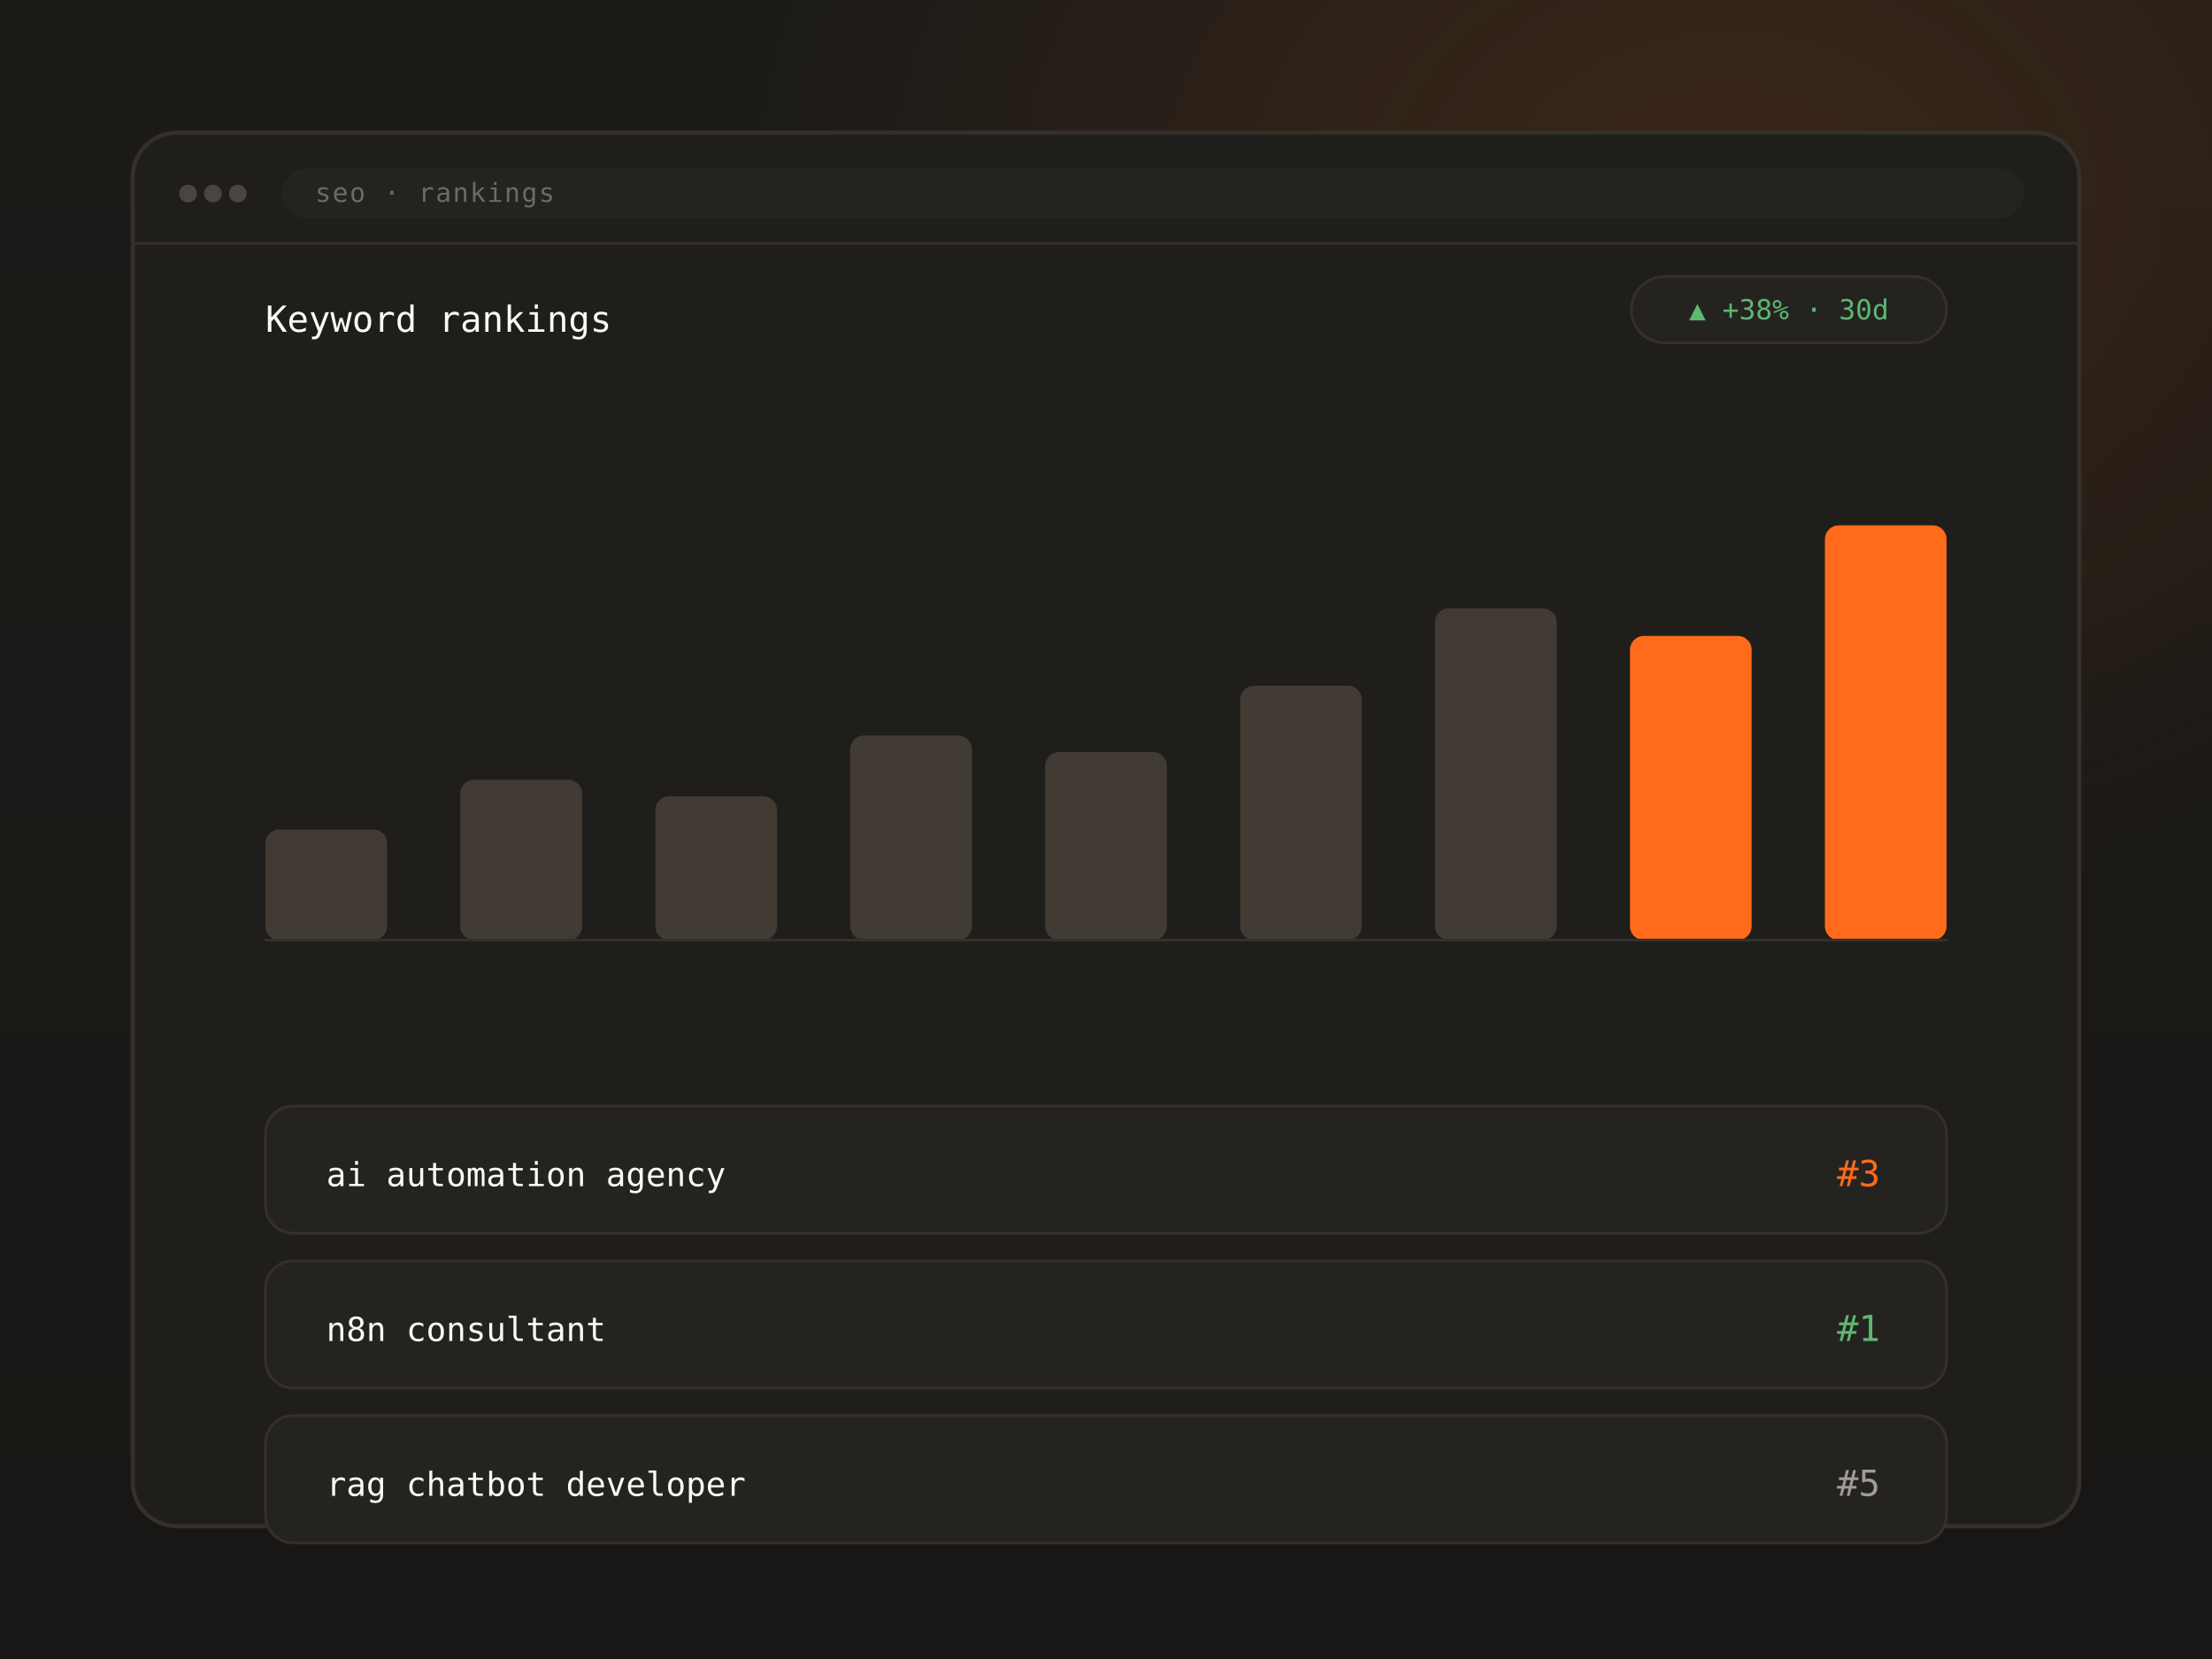
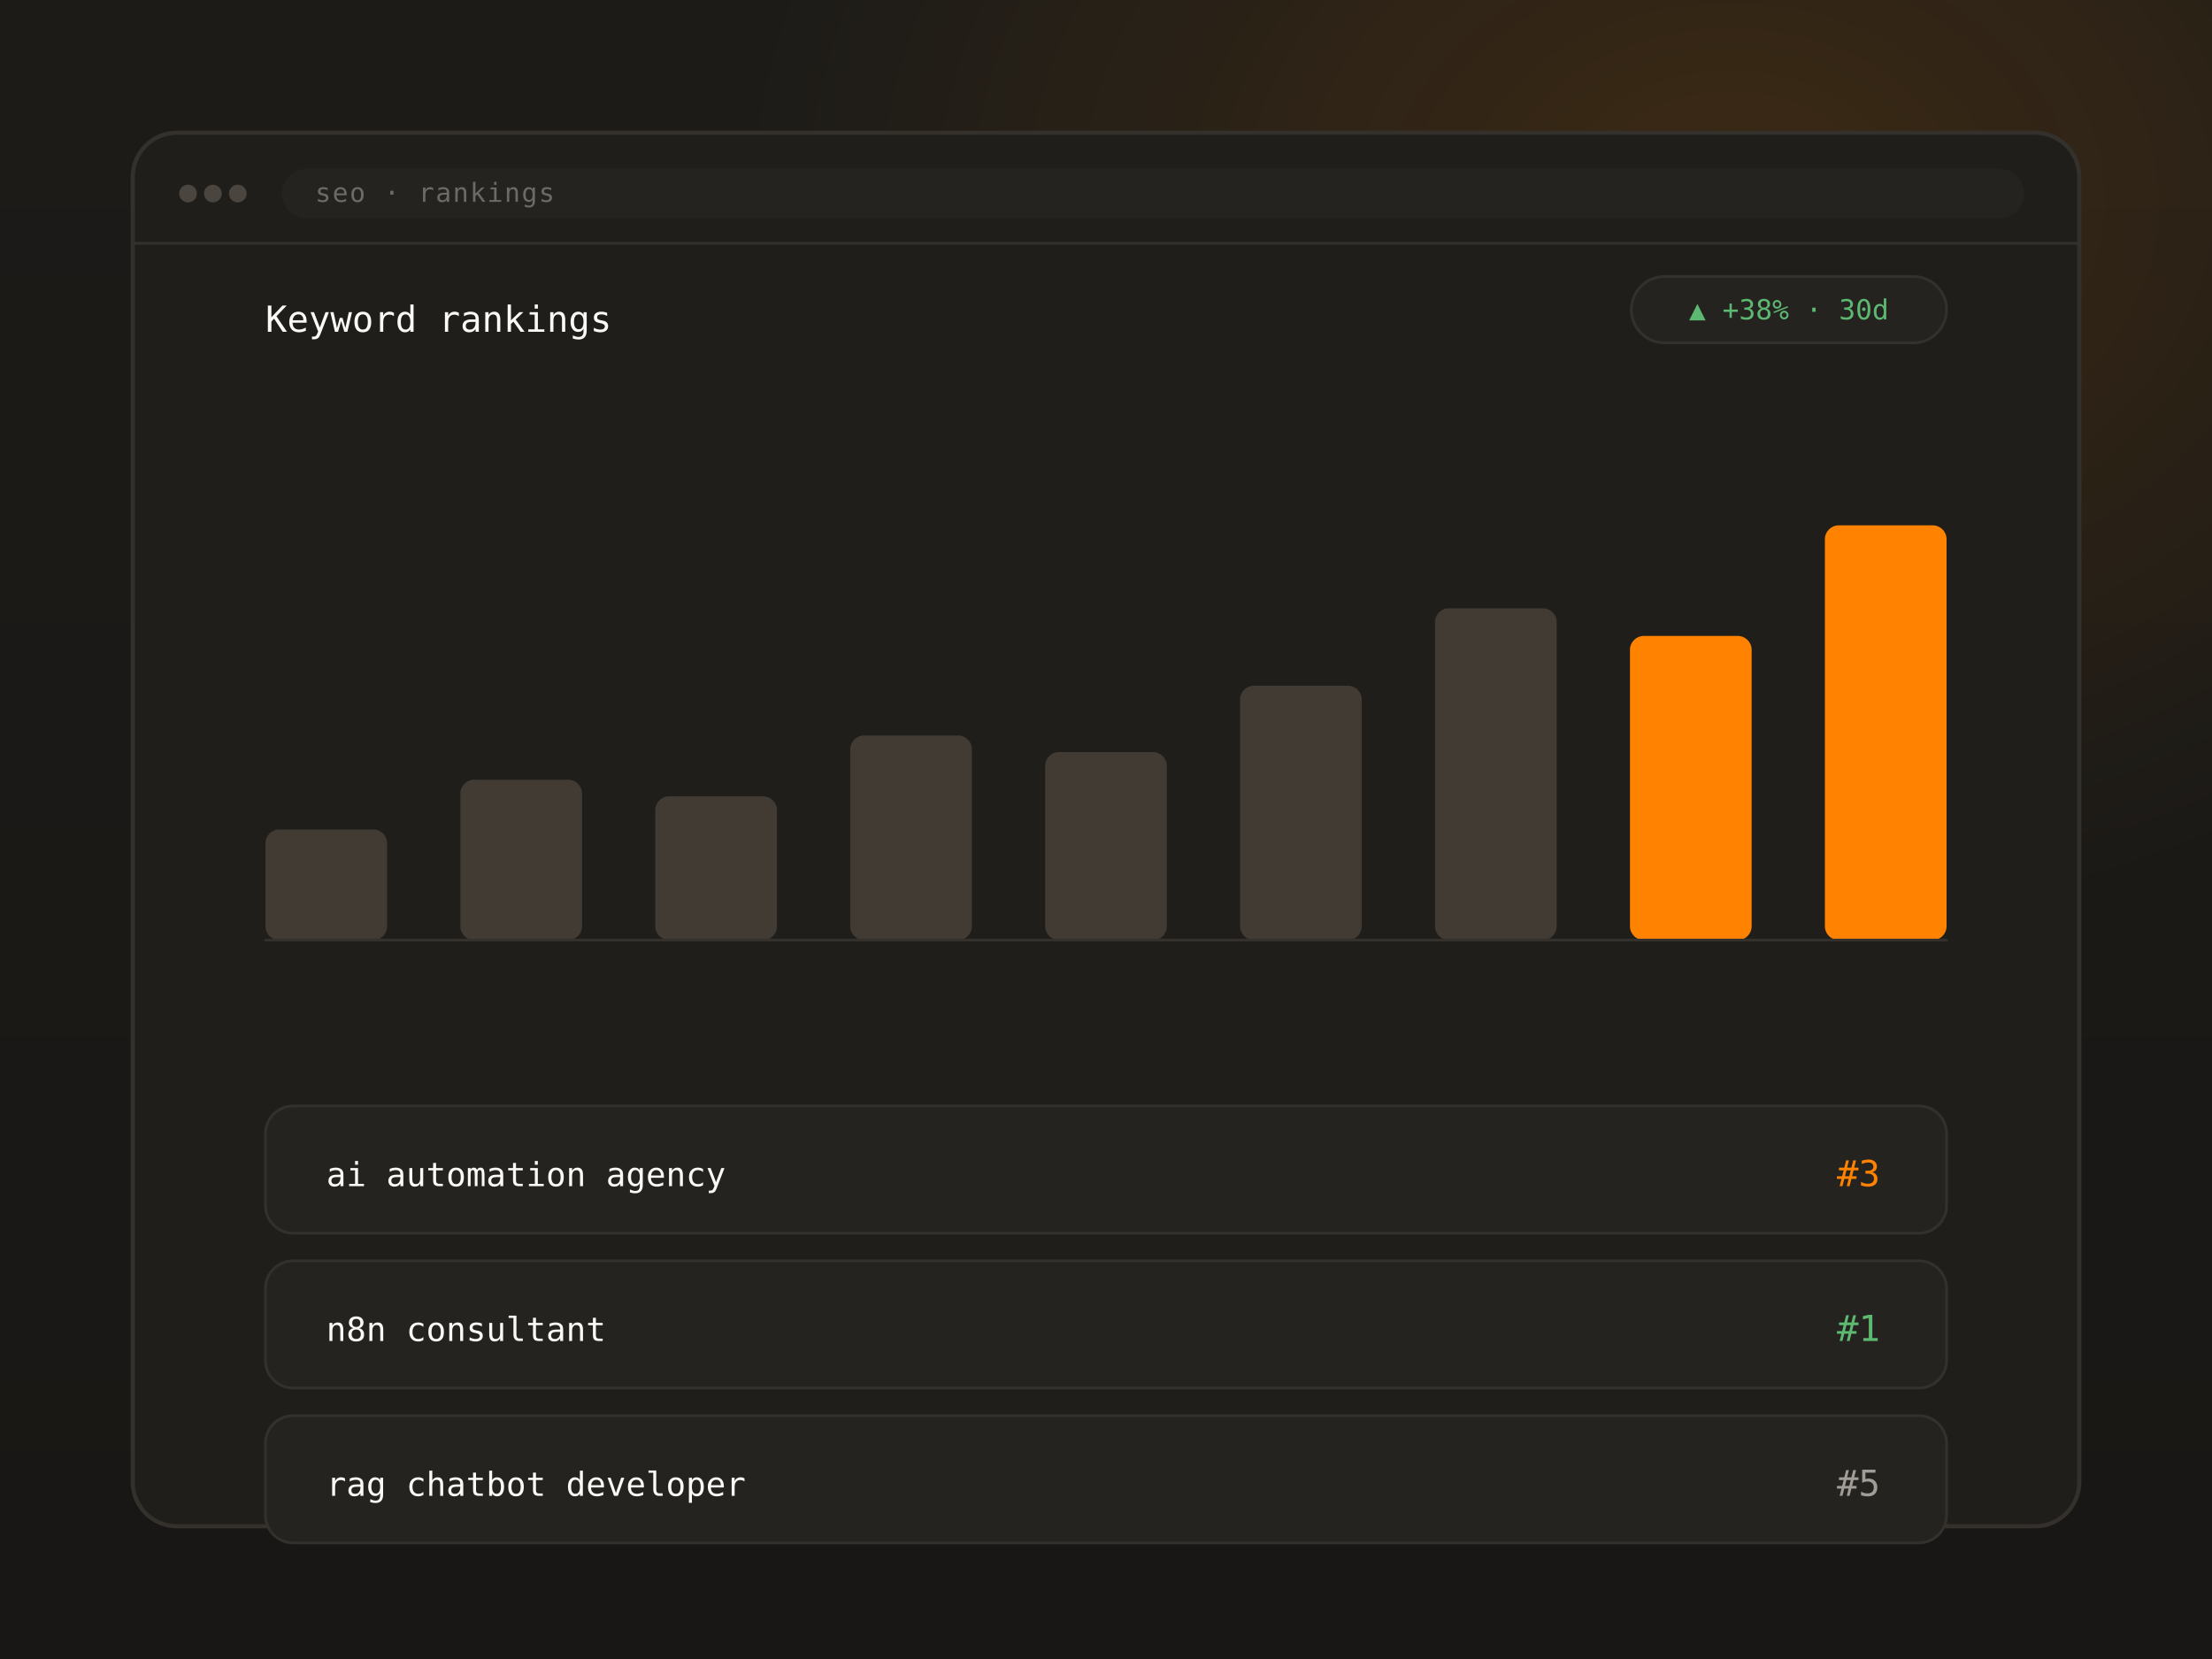
<svg xmlns="http://www.w3.org/2000/svg" viewBox="0 0 800 600" width="800" height="600" role="img">
  <defs>
    <linearGradient id="bg" x1="0" y1="0" x2="0" y2="1">
      <stop offset="0" stop-color="#1c1b18" />
      <stop offset="1" stop-color="#181715" />
    </linearGradient>
    <radialGradient id="glow" cx="0.78" cy="0.12" r="0.9">
-       <stop offset="0" stop-color="#ff6b1a" stop-opacity="0.14" />
-       <stop offset="0.5" stop-color="#ff6b1a" stop-opacity="0" />
+       <stop offset="0" stop-color="#ff8300" stop-opacity="0.14" />
+       <stop offset="0.5" stop-color="#ff8300" stop-opacity="0" />
    </radialGradient>
  </defs>
  <rect x="0.0" y="0.0" width="800.0" height="600.0" rx="0" fill="url(#bg)" />
  <rect x="0.0" y="0.0" width="800.0" height="600.0" rx="0" fill="url(#glow)" />
  <rect x="48.0" y="48.0" width="704.0" height="504.0" rx="16" fill="#1f1e1b" stroke="#34302b" stroke-width="1.5" />
  <circle cx="68.0" cy="70.0" r="3.2" fill="#4a453e" />
  <circle cx="77.0" cy="70.0" r="3.2" fill="#4a453e" />
  <circle cx="86.0" cy="70.0" r="3.2" fill="#4a453e" />
  <rect x="102.0" y="61.0" width="630.0" height="18.0" rx="9" fill="#252320" />
  <text x="114.0" y="73.0" font-family="'JetBrains Mono','SFMono-Regular',ui-monospace,monospace" font-size="9.5" font-weight="400" fill="#6c6a64" text-anchor="start" letter-spacing="0.5">seo · rankings</text>
  <line x1="48.0" y1="88.0" x2="752.0" y2="88.0" stroke="#34302b" stroke-width="1" stroke-linecap="round" />
  <text x="96.0" y="120.0" font-family="'JetBrains Mono','SFMono-Regular',ui-monospace,monospace" font-size="13" font-weight="400" fill="#faf9f5" text-anchor="start">Keyword rankings</text>
  <rect x="590.0" y="100.0" width="114.0" height="24.0" rx="12.0" fill="#252320" stroke="#34302b" stroke-width="1" />
  <text x="647.0" y="115.5" font-family="'JetBrains Mono','SFMono-Regular',ui-monospace,monospace" font-size="10" font-weight="400" fill="#5db872" text-anchor="middle">▲ +38% · 30d</text>
  <rect x="96.0" y="300.0" width="44.0" height="40.0" rx="5" fill="#413b34" />
  <rect x="166.5" y="282.0" width="44.0" height="58.0" rx="5" fill="#413b34" />
  <rect x="237.0" y="288.0" width="44.0" height="52.0" rx="5" fill="#413b34" />
  <rect x="307.5" y="266.0" width="44.0" height="74.0" rx="5" fill="#413b34" />
  <rect x="378.0" y="272.0" width="44.0" height="68.0" rx="5" fill="#413b34" />
  <rect x="448.5" y="248.0" width="44.0" height="92.0" rx="5" fill="#413b34" />
  <rect x="519.0" y="220.0" width="44.0" height="120.0" rx="5" fill="#413b34" />
-   <rect x="589.5" y="230.0" width="44.0" height="110.0" rx="5" fill="#ff6b1a" />
-   <rect x="660.0" y="190.0" width="44.0" height="150.0" rx="5" fill="#ff6b1a" />
+   <rect x="589.5" y="230.0" width="44.0" height="110.0" rx="5" fill="#ff8300" />
+   <rect x="660.0" y="190.0" width="44.0" height="150.0" rx="5" fill="#ff8300" />
  <line x1="96.0" y1="340.0" x2="704.0" y2="340.0" stroke="#34302b" stroke-width="1" stroke-linecap="round" />
  <rect x="96.0" y="400.0" width="608.0" height="46.0" rx="10" fill="#252320" stroke="#34302b" stroke-width="1" />
  <text x="118.0" y="429.0" font-family="'JetBrains Mono','SFMono-Regular',ui-monospace,monospace" font-size="12" font-weight="400" fill="#faf9f5" text-anchor="start">ai automation agency</text>
-   <text x="680.0" y="429.0" font-family="'JetBrains Mono','SFMono-Regular',ui-monospace,monospace" font-size="13" font-weight="500" fill="#ff6b1a" text-anchor="end">#3</text>
+   <text x="680.0" y="429.0" font-family="'JetBrains Mono','SFMono-Regular',ui-monospace,monospace" font-size="13" font-weight="500" fill="#ff8300" text-anchor="end">#3</text>
  <rect x="96.0" y="456.0" width="608.0" height="46.0" rx="10" fill="#252320" stroke="#34302b" stroke-width="1" />
  <text x="118.0" y="485.0" font-family="'JetBrains Mono','SFMono-Regular',ui-monospace,monospace" font-size="12" font-weight="400" fill="#faf9f5" text-anchor="start">n8n consultant</text>
  <text x="680.0" y="485.0" font-family="'JetBrains Mono','SFMono-Regular',ui-monospace,monospace" font-size="13" font-weight="500" fill="#5db872" text-anchor="end">#1</text>
  <rect x="96.0" y="512.0" width="608.0" height="46.0" rx="10" fill="#252320" stroke="#34302b" stroke-width="1" />
  <text x="118.0" y="541.0" font-family="'JetBrains Mono','SFMono-Regular',ui-monospace,monospace" font-size="12" font-weight="400" fill="#faf9f5" text-anchor="start">rag chatbot developer</text>
  <text x="680.0" y="541.0" font-family="'JetBrains Mono','SFMono-Regular',ui-monospace,monospace" font-size="13" font-weight="500" fill="#a09d96" text-anchor="end">#5</text>
</svg>
